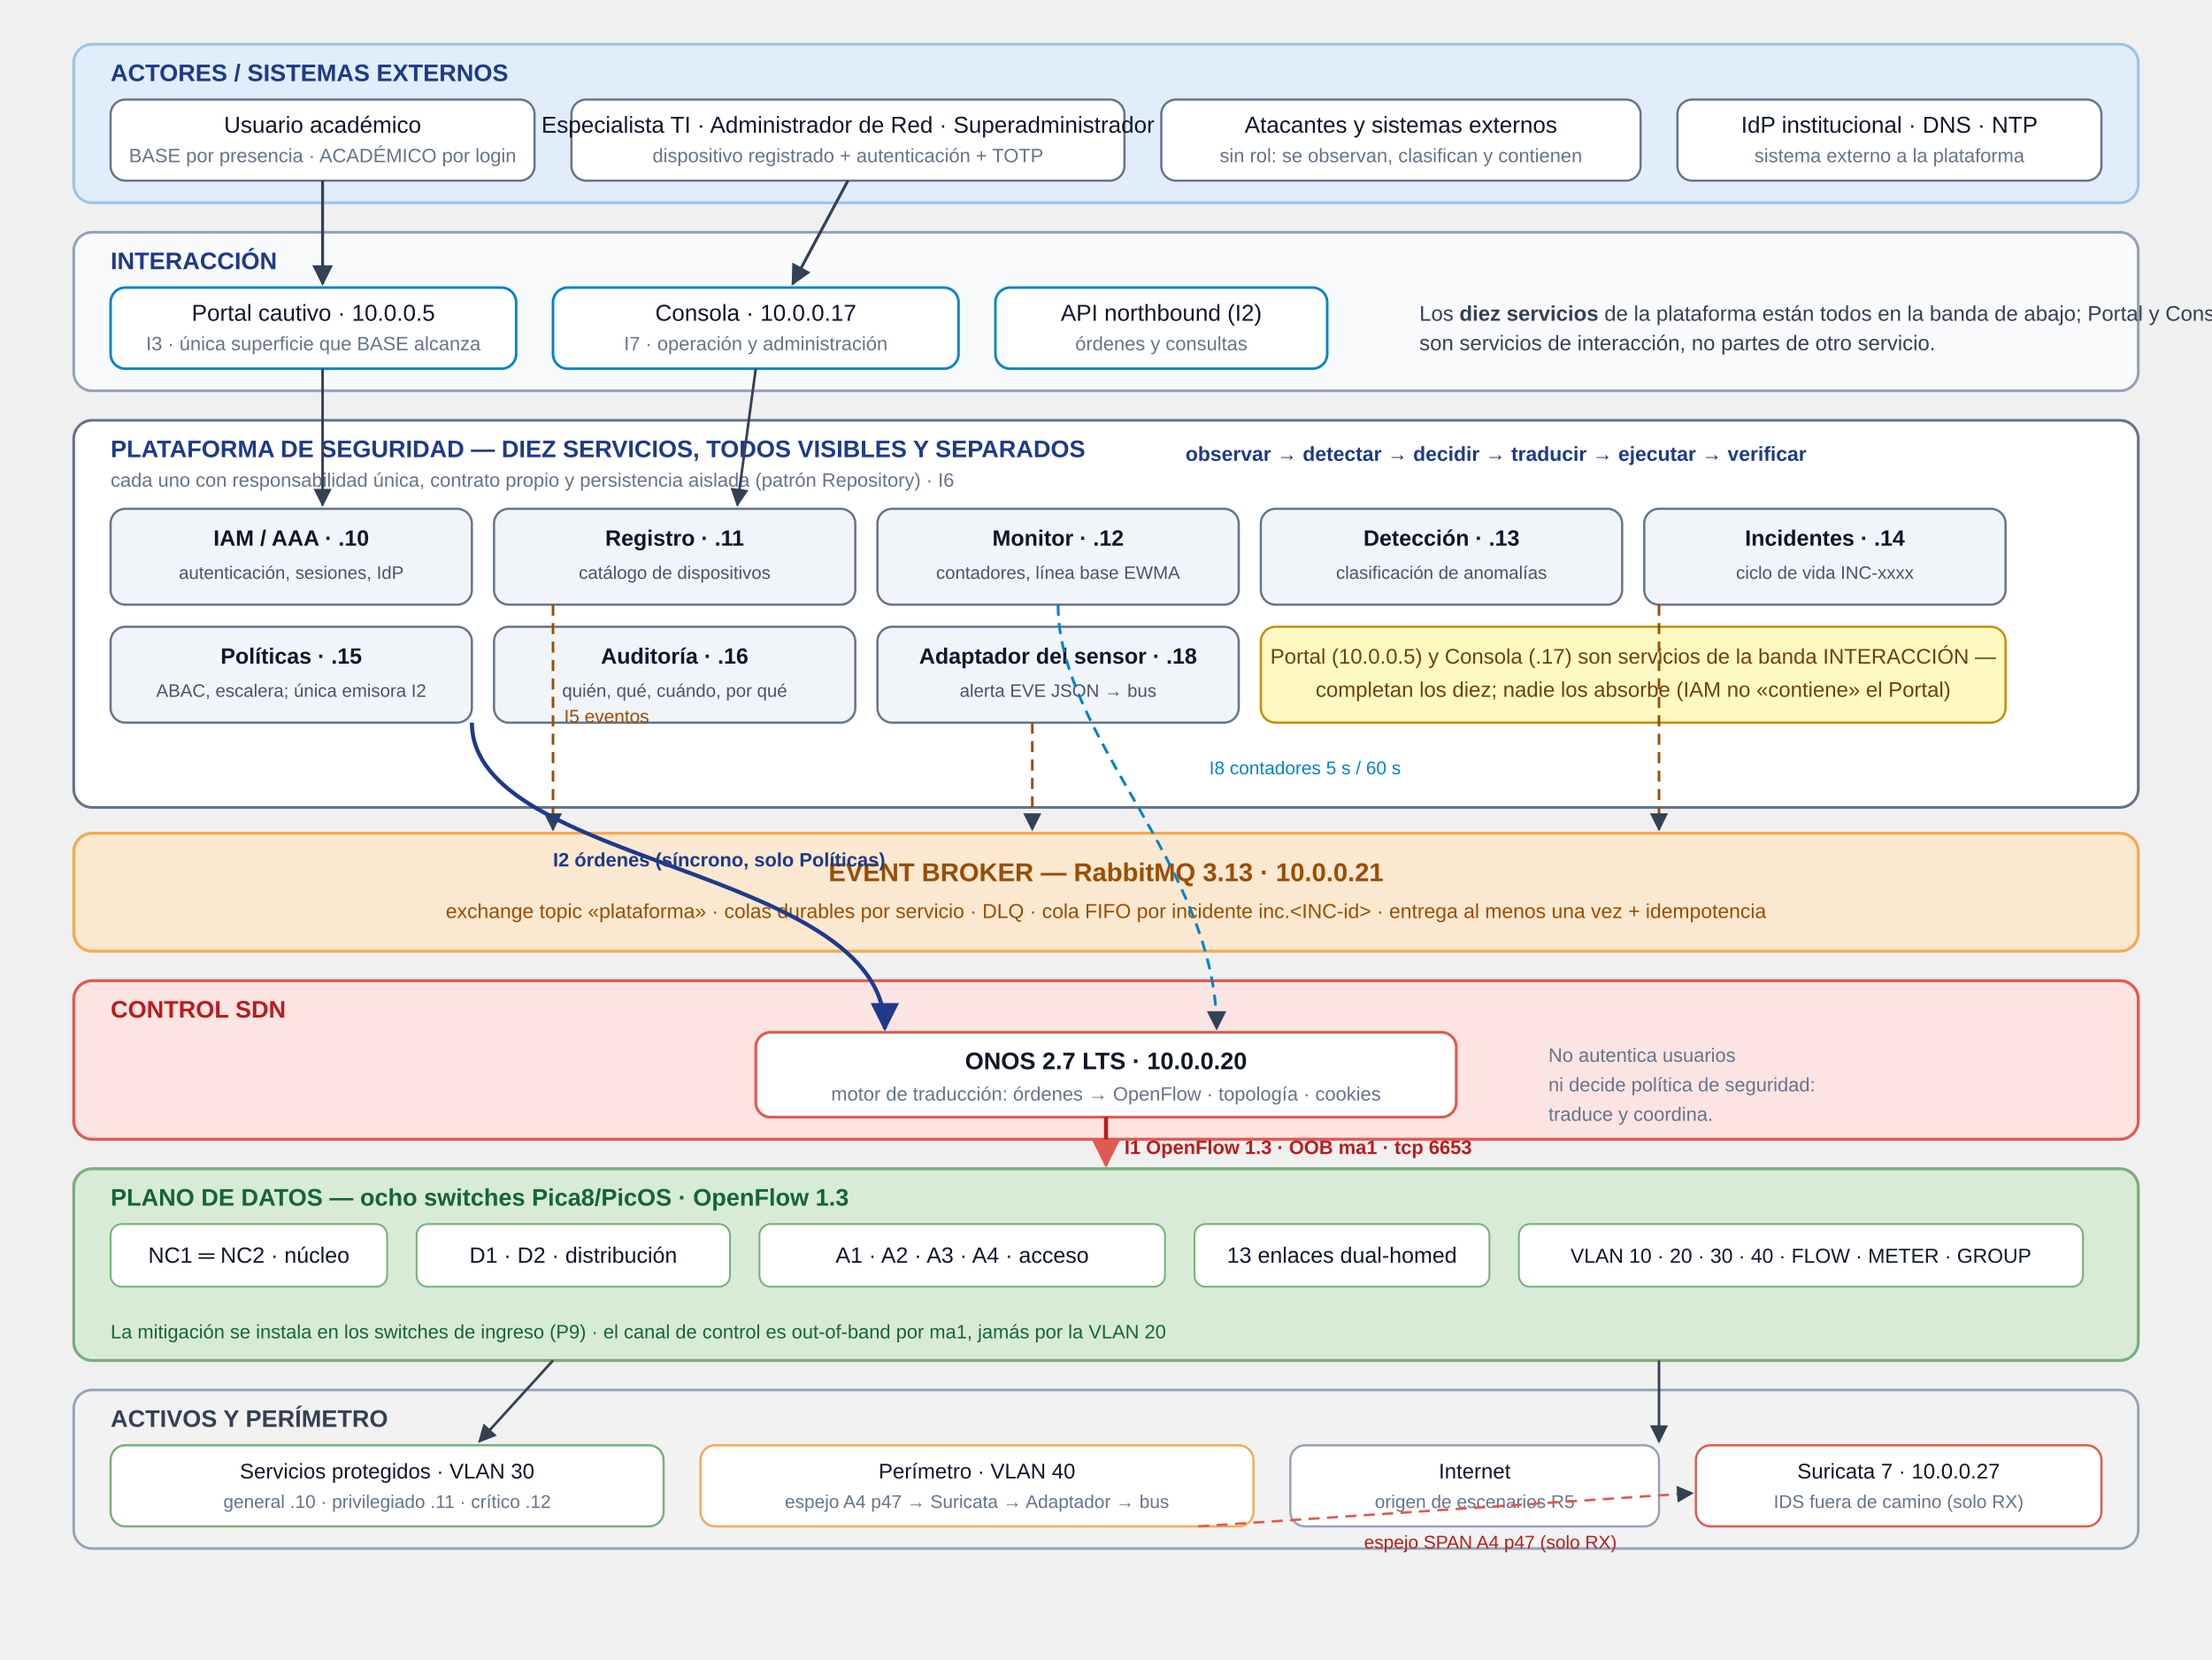
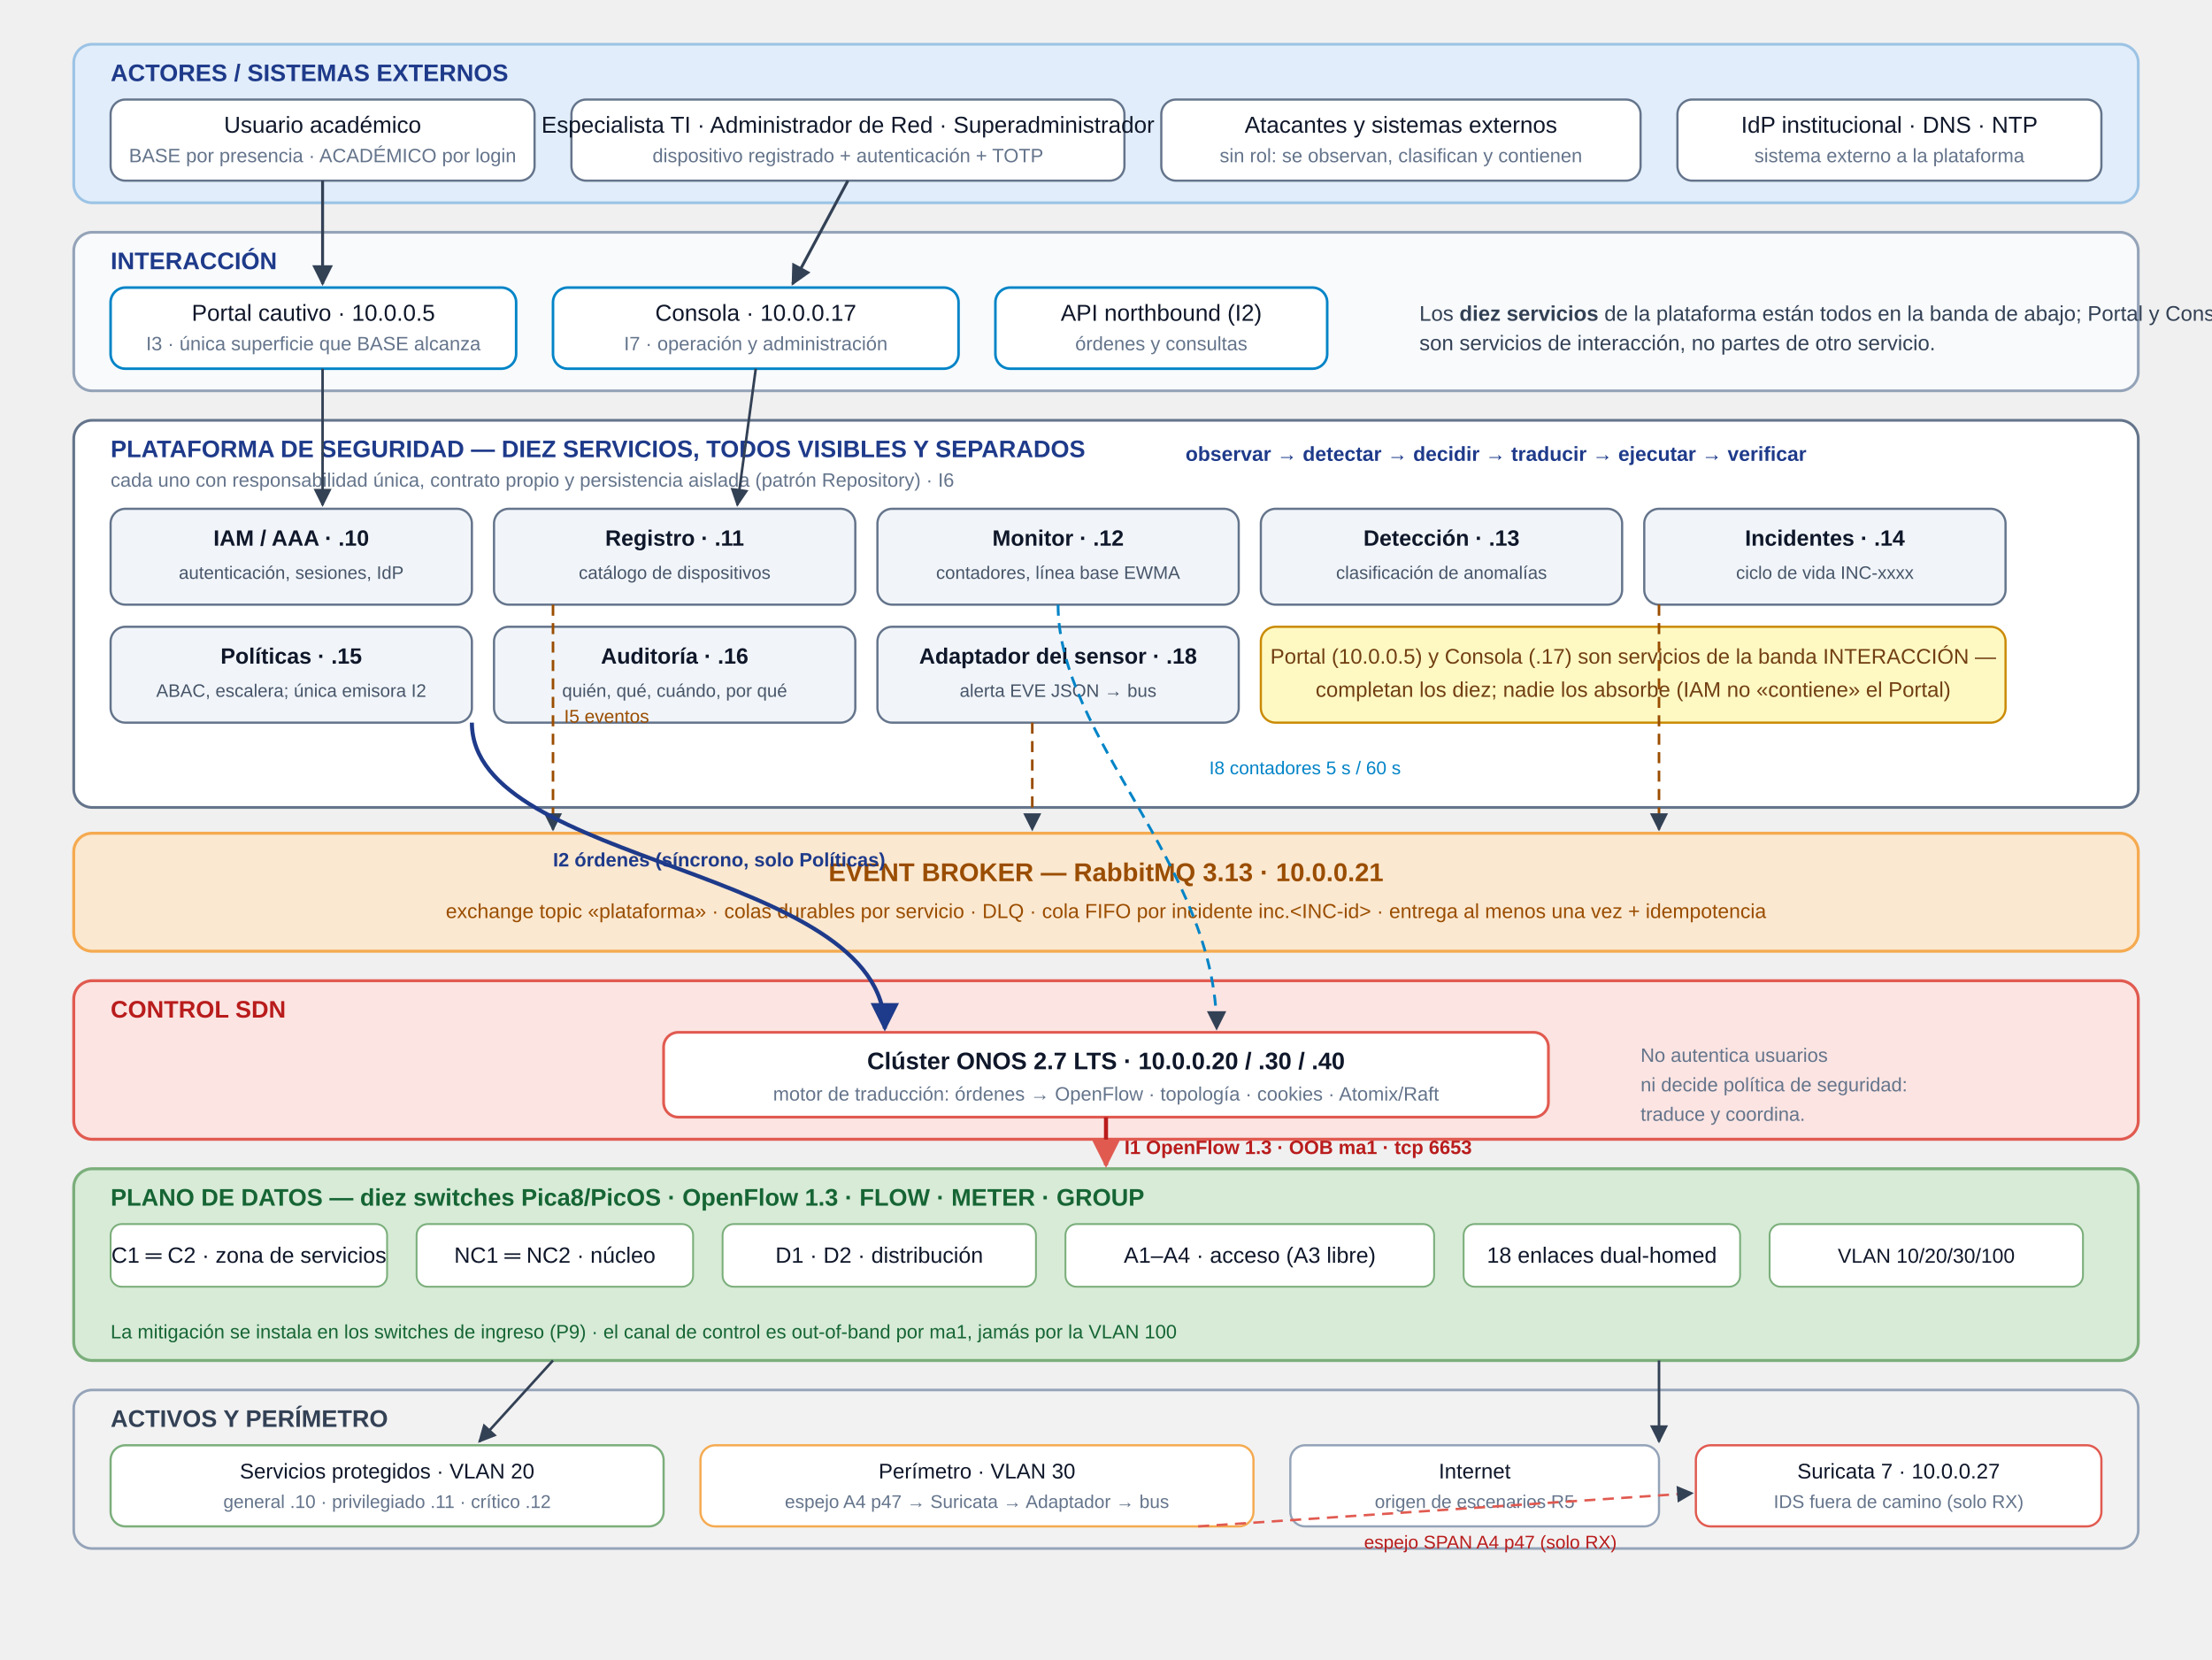
<svg xmlns="http://www.w3.org/2000/svg" viewBox="0 0 1200 900" font-family="Arial, Helvetica, sans-serif">
  <defs>
    <marker id="arr" viewBox="0 0 10 10" refX="9" refY="5" markerWidth="7" markerHeight="7" orient="auto-start-reverse">
      <path d="M 0 0 L 10 5 L 0 10 z" fill="#334155" />
    </marker>
    <marker id="arrO" viewBox="0 0 10 10" refX="9" refY="5" markerWidth="7" markerHeight="7" orient="auto-start-reverse">
      <path d="M 0 0 L 10 5 L 0 10 z" fill="#1E3A8A" />
    </marker>
    <marker id="arrD" viewBox="0 0 10 10" refX="9" refY="5" markerWidth="7" markerHeight="7" orient="auto-start-reverse">
      <path d="M 0 0 L 10 5 L 0 10 z" fill="#E15A50" />
    </marker>
  </defs>
  <g>
    <rect x="40" y="24" width="1120" height="86" rx="10" fill="#E1EDFA" stroke="#9CC3E5" stroke-width="1.5" />
    <text x="60" y="44" font-size="13" font-weight="bold" fill="#1E3A8A">ACTORES / SISTEMAS EXTERNOS</text>
    <rect x="60" y="54" width="230" height="44" rx="8" fill="#ffffff" stroke="#64748B" stroke-width="1.2" />
    <text x="175" y="72" font-size="12.5" text-anchor="middle" fill="#0F172A">Usuario académico</text>
    <text x="175" y="88" font-size="10.5" text-anchor="middle" fill="#64748B">BASE por presencia · ACADÉMICO por login</text>
    <rect x="310" y="54" width="300" height="44" rx="8" fill="#ffffff" stroke="#64748B" stroke-width="1.2" />
    <text x="460" y="72" font-size="12.5" text-anchor="middle" fill="#0F172A">Especialista TI · Administrador de Red · Superadministrador</text>
    <text x="460" y="88" font-size="10.5" text-anchor="middle" fill="#64748B">dispositivo registrado + autenticación + TOTP</text>
    <rect x="630" y="54" width="260" height="44" rx="8" fill="#ffffff" stroke="#64748B" stroke-width="1.2" />
    <text x="760" y="72" font-size="12.5" text-anchor="middle" fill="#0F172A">Atacantes y sistemas externos</text>
    <text x="760" y="88" font-size="10.5" text-anchor="middle" fill="#64748B">sin rol: se observan, clasifican y contienen</text>
    <rect x="910" y="54" width="230" height="44" rx="8" fill="#ffffff" stroke="#64748B" stroke-width="1.2" />
    <text x="1025" y="72" font-size="12.5" text-anchor="middle" fill="#0F172A">IdP institucional · DNS · NTP</text>
    <text x="1025" y="88" font-size="10.5" text-anchor="middle" fill="#64748B">sistema externo a la plataforma</text>
  </g>
  <g>
    <rect x="40" y="126" width="1120" height="86" rx="10" fill="#F8FAFC" stroke="#94A3B8" stroke-width="1.5" />
    <text x="60" y="146" font-size="13" font-weight="bold" fill="#1E3A8A">INTERACCIÓN</text>
    <rect x="60" y="156" width="220" height="44" rx="8" fill="#ffffff" stroke="#0284C7" stroke-width="1.4" />
    <text x="170" y="174" font-size="12.5" text-anchor="middle" fill="#0F172A">Portal cautivo · 10.0.0.5</text>
    <text x="170" y="190" font-size="10.5" text-anchor="middle" fill="#64748B">I3 · única superficie que BASE alcanza</text>
    <rect x="300" y="156" width="220" height="44" rx="8" fill="#ffffff" stroke="#0284C7" stroke-width="1.4" />
    <text x="410" y="174" font-size="12.5" text-anchor="middle" fill="#0F172A">Consola · 10.0.0.17</text>
    <text x="410" y="190" font-size="10.5" text-anchor="middle" fill="#64748B">I7 · operación y administración</text>
    <rect x="540" y="156" width="180" height="44" rx="8" fill="#ffffff" stroke="#0284C7" stroke-width="1.4" />
    <text x="630" y="174" font-size="12.5" text-anchor="middle" fill="#0F172A">API northbound (I2)</text>
    <text x="630" y="190" font-size="10.5" text-anchor="middle" fill="#64748B">órdenes y consultas</text>
    <text x="770" y="174" font-size="11.5" fill="#334155">Los <tspan font-weight="bold">diez servicios</tspan> de la plataforma están todos en la banda de abajo; Portal y Consola</text>
    <text x="770" y="190" font-size="11.5" fill="#334155">son servicios de interacción, no partes de otro servicio.</text>
  </g>
  <g>
    <rect x="40" y="228" width="1120" height="210" rx="10" fill="#ffffff" stroke="#64748B" stroke-width="1.5" />
    <text x="60" y="248" font-size="13" font-weight="bold" fill="#1E3A8A">PLATAFORMA DE SEGURIDAD — DIEZ SERVICIOS, TODOS VISIBLES Y SEPARADOS</text>
    <text x="60" y="264" font-size="10.5" fill="#64748B">cada uno con responsabilidad única, contrato propio y persistencia aislada (patrón Repository) · I6</text>
    <rect x="60" y="276" width="196" height="52" rx="8" fill="#F1F5F9" stroke="#64748B" stroke-width="1.2" />
    <text x="158" y="296" font-size="12" font-weight="bold" text-anchor="middle" fill="#0F172A">IAM / AAA · .10</text>
    <text x="158" y="314" font-size="9.8" text-anchor="middle" fill="#475569">autenticación, sesiones, IdP</text>
    <rect x="268" y="276" width="196" height="52" rx="8" fill="#F1F5F9" stroke="#64748B" stroke-width="1.2" />
    <text x="366" y="296" font-size="12" font-weight="bold" text-anchor="middle" fill="#0F172A">Registro · .11</text>
    <text x="366" y="314" font-size="9.8" text-anchor="middle" fill="#475569">catálogo de dispositivos</text>
    <rect x="476" y="276" width="196" height="52" rx="8" fill="#F1F5F9" stroke="#64748B" stroke-width="1.2" />
    <text x="574" y="296" font-size="12" font-weight="bold" text-anchor="middle" fill="#0F172A">Monitor · .12</text>
    <text x="574" y="314" font-size="9.8" text-anchor="middle" fill="#475569">contadores, línea base EWMA</text>
    <rect x="684" y="276" width="196" height="52" rx="8" fill="#F1F5F9" stroke="#64748B" stroke-width="1.2" />
    <text x="782" y="296" font-size="12" font-weight="bold" text-anchor="middle" fill="#0F172A">Detección · .13</text>
    <text x="782" y="314" font-size="9.8" text-anchor="middle" fill="#475569">clasificación de anomalías</text>
    <rect x="892" y="276" width="196" height="52" rx="8" fill="#F1F5F9" stroke="#64748B" stroke-width="1.2" />
    <text x="990" y="296" font-size="12" font-weight="bold" text-anchor="middle" fill="#0F172A">Incidentes · .14</text>
    <text x="990" y="314" font-size="9.8" text-anchor="middle" fill="#475569">ciclo de vida INC-xxxx</text>
    <rect x="60" y="340" width="196" height="52" rx="8" fill="#F1F5F9" stroke="#64748B" stroke-width="1.2" />
    <text x="158" y="360" font-size="12" font-weight="bold" text-anchor="middle" fill="#0F172A">Políticas · .15</text>
    <text x="158" y="378" font-size="9.8" text-anchor="middle" fill="#475569">ABAC, escalera; única emisora I2</text>
    <rect x="268" y="340" width="196" height="52" rx="8" fill="#F1F5F9" stroke="#64748B" stroke-width="1.2" />
    <text x="366" y="360" font-size="12" font-weight="bold" text-anchor="middle" fill="#0F172A">Auditoría · .16</text>
    <text x="366" y="378" font-size="9.8" text-anchor="middle" fill="#475569">quién, qué, cuándo, por qué</text>
    <rect x="476" y="340" width="196" height="52" rx="8" fill="#F1F5F9" stroke="#64748B" stroke-width="1.2" />
    <text x="574" y="360" font-size="12" font-weight="bold" text-anchor="middle" fill="#0F172A">Adaptador del sensor · .18</text>
    <text x="574" y="378" font-size="9.8" text-anchor="middle" fill="#475569">alerta EVE JSON → bus</text>
    <rect x="684" y="340" width="404" height="52" rx="8" fill="#FEF9C3" stroke="#CA8A04" stroke-width="1.2" />
    <text x="886" y="360" font-size="11.5" text-anchor="middle" fill="#713F12">Portal (10.0.0.5) y Consola (.17) son servicios de la banda INTERACCIÓN —</text>
    <text x="886" y="378" font-size="11.5" text-anchor="middle" fill="#713F12">completan los diez; nadie los absorbe (IAM no «contiene» el Portal)</text>
  </g>
  <g>
    <rect x="40" y="452" width="1120" height="64" rx="10" fill="#FBE8D0" stroke="#F5AA50" stroke-width="1.6" />
    <text x="600" y="478" font-size="14" font-weight="bold" text-anchor="middle" fill="#9A4D00">EVENT BROKER — RabbitMQ 3.13 · 10.0.0.21</text>
    <text x="600" y="498" font-size="11" text-anchor="middle" fill="#9A4D00">exchange topic «plataforma» · colas durables por servicio · DLQ · cola FIFO por incidente inc.&lt;INC-id&gt; · entrega al menos una vez + idempotencia</text>
  </g>
  <g>
    <rect x="40" y="532" width="1120" height="86" rx="10" fill="#FBE4E2" stroke="#E15A50" stroke-width="1.6" />
    <text x="60" y="552" font-size="13" font-weight="bold" fill="#B91C1C">CONTROL SDN</text>
-     <rect x="410" y="560" width="380" height="46" rx="8" fill="#ffffff" stroke="#E15A50" stroke-width="1.5" />
-     <text x="600" y="580" font-size="13" font-weight="bold" text-anchor="middle" fill="#0F172A">ONOS 2.7 LTS · 10.0.0.20</text>
-     <text x="600" y="597" font-size="10.5" text-anchor="middle" fill="#64748B">motor de traducción: órdenes → OpenFlow · topología · cookies</text>
-     <text x="840" y="576" font-size="10.5" fill="#64748B">No autentica usuarios</text>
-     <text x="840" y="592" font-size="10.5" fill="#64748B">ni decide política de seguridad:</text>
-     <text x="840" y="608" font-size="10.5" fill="#64748B">traduce y coordina.</text>
+     <rect x="360" y="560" width="480" height="46" rx="8" fill="#ffffff" stroke="#E15A50" stroke-width="1.5" />
+     <text x="600" y="580" font-size="13" font-weight="bold" text-anchor="middle" fill="#0F172A">Clúster ONOS 2.7 LTS · 10.0.0.20 / .30 / .40</text>
+     <text x="600" y="597" font-size="10.5" text-anchor="middle" fill="#64748B">motor de traducción: órdenes → OpenFlow · topología · cookies · Atomix/Raft</text>
+     <text x="890" y="576" font-size="10.5" fill="#64748B">No autentica usuarios</text>
+     <text x="890" y="592" font-size="10.5" fill="#64748B">ni decide política de seguridad:</text>
+     <text x="890" y="608" font-size="10.5" fill="#64748B">traduce y coordina.</text>
  </g>
  <g>
    <rect x="40" y="634" width="1120" height="104" rx="10" fill="#D7EBD7" stroke="#7BAE7B" stroke-width="1.6" />
-     <text x="60" y="654" font-size="13" font-weight="bold" fill="#166534">PLANO DE DATOS — ocho switches Pica8/PicOS · OpenFlow 1.3</text>
+     <text x="60" y="654" font-size="13" font-weight="bold" fill="#166534">PLANO DE DATOS — diez switches Pica8/PicOS · OpenFlow 1.3 · FLOW · METER · GROUP</text>
    <rect x="60" y="664" width="150" height="34" rx="6" fill="#ffffff" stroke="#7BAE7B" />
-     <text x="135" y="685" font-size="12" text-anchor="middle" fill="#0F172A">NC1 ═ NC2 · núcleo</text>
-     <rect x="226" y="664" width="170" height="34" rx="6" fill="#ffffff" stroke="#7BAE7B" />
-     <text x="311" y="685" font-size="12" text-anchor="middle" fill="#0F172A">D1 · D2 · distribución</text>
-     <rect x="412" y="664" width="220" height="34" rx="6" fill="#ffffff" stroke="#7BAE7B" />
-     <text x="522" y="685" font-size="12" text-anchor="middle" fill="#0F172A">A1 · A2 · A3 · A4 · acceso</text>
-     <rect x="648" y="664" width="160" height="34" rx="6" fill="#ffffff" stroke="#7BAE7B" />
-     <text x="728" y="685" font-size="12" text-anchor="middle" fill="#0F172A">13 enlaces dual-homed</text>
-     <rect x="824" y="664" width="306" height="34" rx="6" fill="#ffffff" stroke="#7BAE7B" />
-     <text x="977" y="685" font-size="11" text-anchor="middle" fill="#0F172A">VLAN 10 · 20 · 30 · 40 · FLOW · METER · GROUP</text>
-     <text x="60" y="726" font-size="10.5" fill="#166534">La mitigación se instala en los switches de ingreso (P9) · el canal de control es out-of-band por ma1, jamás por la VLAN 20</text>
+     <text x="135" y="685" font-size="12" text-anchor="middle" fill="#0F172A">C1 ═ C2 · zona de servicios</text>
+     <rect x="226" y="664" width="150" height="34" rx="6" fill="#ffffff" stroke="#7BAE7B" />
+     <text x="301" y="685" font-size="12" text-anchor="middle" fill="#0F172A">NC1 ═ NC2 · núcleo</text>
+     <rect x="392" y="664" width="170" height="34" rx="6" fill="#ffffff" stroke="#7BAE7B" />
+     <text x="477" y="685" font-size="12" text-anchor="middle" fill="#0F172A">D1 · D2 · distribución</text>
+     <rect x="578" y="664" width="200" height="34" rx="6" fill="#ffffff" stroke="#7BAE7B" />
+     <text x="678" y="685" font-size="12" text-anchor="middle" fill="#0F172A">A1–A4 · acceso (A3 libre)</text>
+     <rect x="794" y="664" width="150" height="34" rx="6" fill="#ffffff" stroke="#7BAE7B" />
+     <text x="869" y="685" font-size="12" text-anchor="middle" fill="#0F172A">18 enlaces dual-homed</text>
+     <rect x="960" y="664" width="170" height="34" rx="6" fill="#ffffff" stroke="#7BAE7B" />
+     <text x="1045" y="685" font-size="11" text-anchor="middle" fill="#0F172A">VLAN 10/20/30/100</text>
+     <text x="60" y="726" font-size="10.5" fill="#166534">La mitigación se instala en los switches de ingreso (P9) · el canal de control es out-of-band por ma1, jamás por la VLAN 100</text>
  </g>
  <g>
    <rect x="40" y="754" width="1120" height="86" rx="10" fill="#F2F2F2" stroke="#94A3B8" stroke-width="1.4" />
    <text x="60" y="774" font-size="13" font-weight="bold" fill="#334155">ACTIVOS Y PERÍMETRO</text>
    <rect x="60" y="784" width="300" height="44" rx="8" fill="#ffffff" stroke="#7BAE7B" stroke-width="1.2" />
-     <text x="210" y="802" font-size="11.5" text-anchor="middle" fill="#0F172A">Servicios protegidos · VLAN 30</text>
+     <text x="210" y="802" font-size="11.5" text-anchor="middle" fill="#0F172A">Servicios protegidos · VLAN 20</text>
    <text x="210" y="818" font-size="10" text-anchor="middle" fill="#64748B">general .10 · privilegiado .11 · crítico .12</text>
    <rect x="380" y="784" width="300" height="44" rx="8" fill="#ffffff" stroke="#F5AA50" stroke-width="1.2" />
-     <text x="530" y="802" font-size="11.5" text-anchor="middle" fill="#0F172A">Perímetro · VLAN 40</text>
+     <text x="530" y="802" font-size="11.5" text-anchor="middle" fill="#0F172A">Perímetro · VLAN 30</text>
    <text x="530" y="818" font-size="10" text-anchor="middle" fill="#64748B">espejo A4 p47 → Suricata → Adaptador → bus</text>
    <rect x="700" y="784" width="200" height="44" rx="8" fill="#ffffff" stroke="#94A3B8" stroke-width="1.2" />
    <text x="800" y="802" font-size="11.5" text-anchor="middle" fill="#0F172A">Internet</text>
    <text x="800" y="818" font-size="10" text-anchor="middle" fill="#64748B">origen de escenarios R5</text>
    <rect x="920" y="784" width="220" height="44" rx="8" fill="#ffffff" stroke="#E15A50" stroke-width="1.2" />
    <text x="1030" y="802" font-size="11.5" text-anchor="middle" fill="#0F172A">Suricata 7 · 10.0.0.27</text>
    <text x="1030" y="818" font-size="10" text-anchor="middle" fill="#64748B">IDS fuera de camino (solo RX)</text>
  </g>
  <line x1="175" y1="98" x2="175" y2="154" stroke="#334155" stroke-width="1.6" marker-end="url(#arr)" />
  <line x1="460" y1="98" x2="430" y2="154" stroke="#334155" stroke-width="1.6" marker-end="url(#arr)" />
  <line x1="175" y1="200" x2="175" y2="274" stroke="#334155" stroke-width="1.4" marker-end="url(#arr)" />
  <line x1="410" y1="200" x2="400" y2="274" stroke="#334155" stroke-width="1.4" marker-end="url(#arr)" />
  <line x1="300" y1="328" x2="300" y2="450" stroke="#9A4D00" stroke-width="1.4" stroke-dasharray="6,4" marker-end="url(#arr)" />
  <line x1="560" y1="392" x2="560" y2="450" stroke="#9A4D00" stroke-width="1.4" stroke-dasharray="6,4" marker-end="url(#arr)" />
  <line x1="900" y1="328" x2="900" y2="450" stroke="#9A4D00" stroke-width="1.4" stroke-dasharray="6,4" marker-end="url(#arr)" />
  <text x="306" y="392" font-size="10" fill="#9A4D00">I5 eventos</text>
  <path d="M 256 392 C 256 470, 480 470, 480 558" fill="none" stroke="#1E3A8A" stroke-width="2.2" marker-end="url(#arrO)" />
  <text x="300" y="470" font-size="10.5" font-weight="bold" fill="#1E3A8A">I2 órdenes (síncrono, solo Políticas)</text>
  <path d="M 574 328 C 574 400, 660 470, 660 558" fill="none" stroke="#0284C7" stroke-width="1.5" stroke-dasharray="6,4" marker-end="url(#arr)" />
  <text x="656" y="420" font-size="10" fill="#0284C7">I8 contadores 5 s / 60 s</text>
  <line x1="600" y1="606" x2="600" y2="632" stroke="#B91C1C" stroke-width="2.2" marker-end="url(#arrD)" />
  <text x="610" y="626" font-size="10.5" font-weight="bold" fill="#B91C1C">I1 OpenFlow 1.3 · OOB ma1 · tcp 6653</text>
  <line x1="300" y1="738" x2="260" y2="782" stroke="#334155" stroke-width="1.4" marker-end="url(#arr)" />
  <line x1="900" y1="738" x2="900" y2="782" stroke="#334155" stroke-width="1.4" marker-end="url(#arr)" />
  <line x1="650" y1="828" x2="918" y2="810" stroke="#E15A50" stroke-width="1.3" stroke-dasharray="6,4" marker-end="url(#arr)" />
  <text x="740" y="840" font-size="10" fill="#B91C1C">espejo SPAN A4 p47 (solo RX)</text>
  <g>
    <rect x="1170" y="228" width="0" height="0" fill="none" />
    <text x="980" y="250" font-size="11" font-weight="bold" fill="#1E3A8A" text-anchor="end">observar → detectar → decidir → traducir → ejecutar → verificar</text>
  </g>
</svg>
